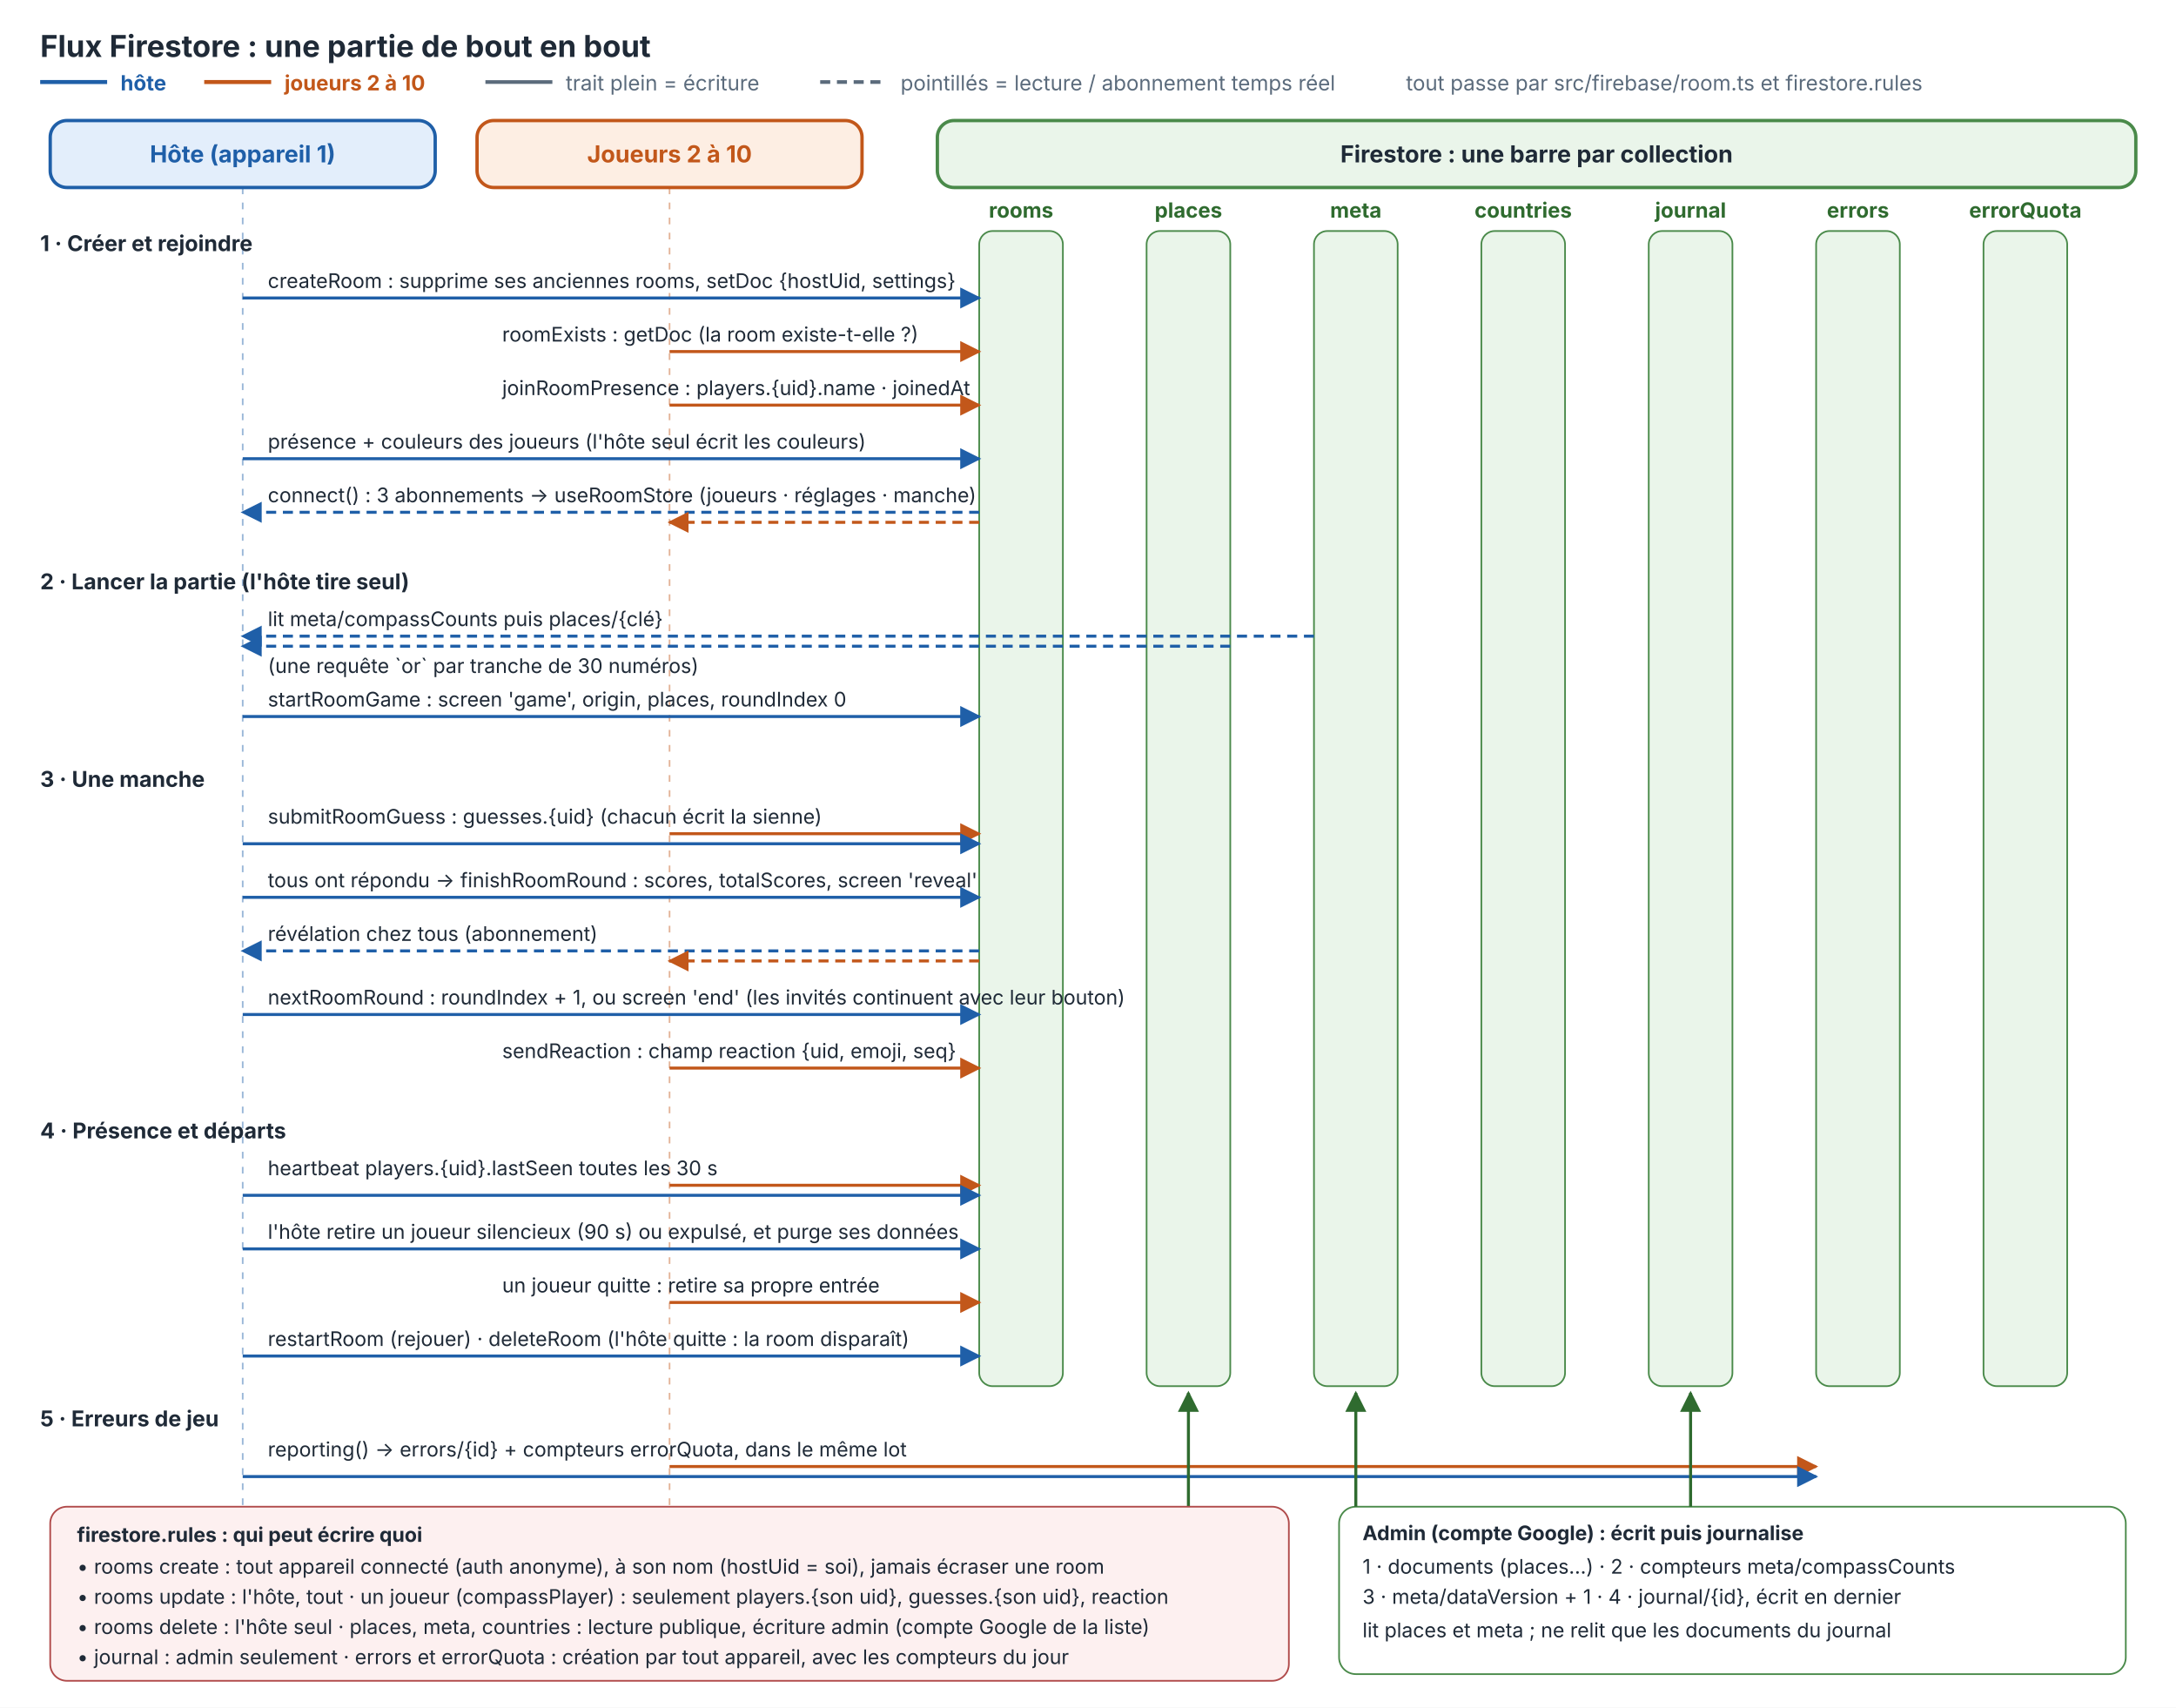
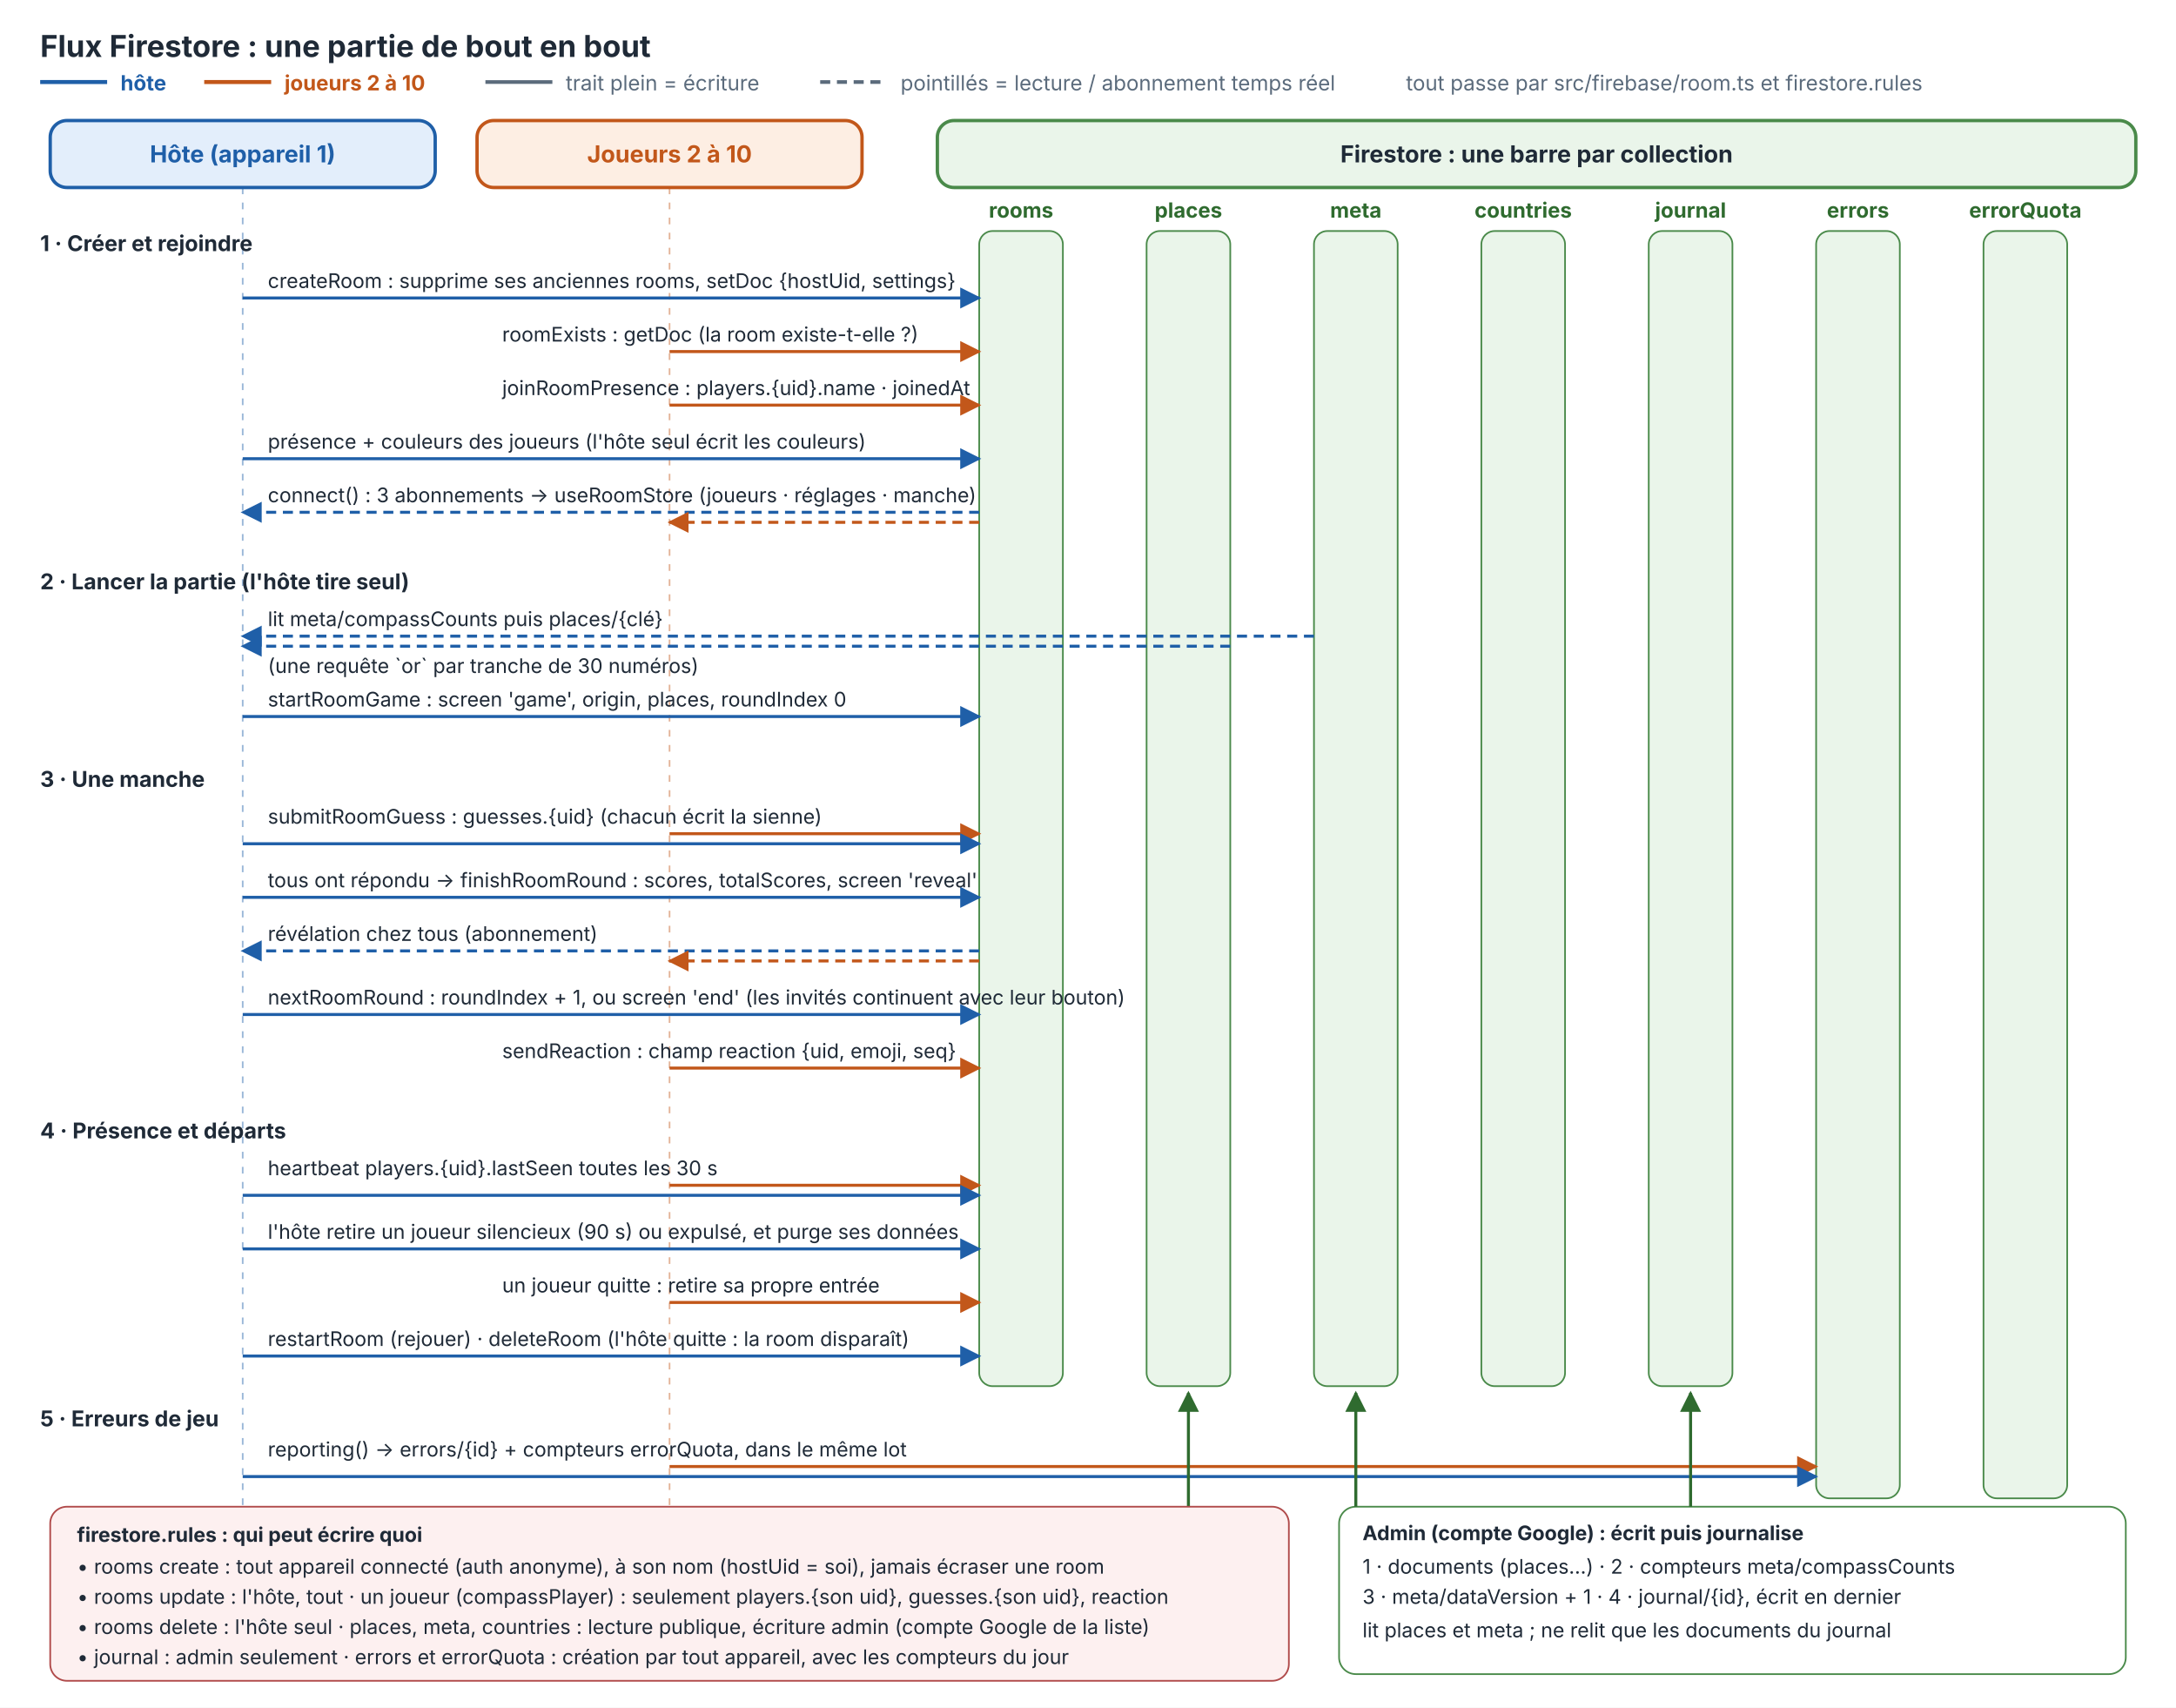
<svg xmlns="http://www.w3.org/2000/svg" viewBox="0 0 1300 1020" width="1300" height="1020" font-family="system-ui, -apple-system, 'Segoe UI', sans-serif">
  <defs>
    <marker id="ah" viewBox="0 0 10 10" refX="9" refY="5" markerWidth="7" markerHeight="7" orient="auto-start-reverse">
      <path d="M0 0 L10 5 L0 10 z" fill="#1f5fa8" />
    </marker>
    <marker id="ap" viewBox="0 0 10 10" refX="9" refY="5" markerWidth="7" markerHeight="7" orient="auto-start-reverse">
      <path d="M0 0 L10 5 L0 10 z" fill="#c2571a" />
    </marker>
    <marker id="ad" viewBox="0 0 10 10" refX="9" refY="5" markerWidth="7" markerHeight="7" orient="auto-start-reverse">
      <path d="M0 0 L10 5 L0 10 z" fill="#2f6b2f" />
    </marker>
  </defs>
  <rect width="1300" height="1020" fill="#ffffff" />
  <text x="24" y="34" font-size="18" font-weight="700" fill="#1f2a37">Flux Firestore : une partie de bout en bout</text>
  <g font-size="12.5" fill="#5b6b7c">
    <path d="M24 49 H64" stroke="#1f5fa8" stroke-width="2.4" />
    <text x="72" y="54" fill="#1f5fa8" font-weight="700">hôte</text>
    <path d="M122 49 H162" stroke="#c2571a" stroke-width="2.4" />
    <text x="170" y="54" fill="#c2571a" font-weight="700">joueurs 2 à 10</text>
    <path d="M290 49 H330" stroke="#5b6b7c" stroke-width="2.2" />
    <text x="338" y="54">trait plein = écriture</text>
    <path d="M490 49 H530" stroke="#5b6b7c" stroke-width="2.2" stroke-dasharray="6 4" />
    <text x="538" y="54">pointillés = lecture / abonnement temps réel</text>
    <text x="840" y="54">tout passe par src/firebase/room.ts et firestore.rules</text>
  </g>
  <g font-size="14" font-weight="700" text-anchor="middle">
    <rect x="30" y="72" width="230" height="40" rx="10" fill="#e3eefb" stroke="#1f5fa8" stroke-width="2" />
    <text x="145" y="97" fill="#1f5fa8">Hôte (appareil 1)</text>
    <rect x="285" y="72" width="230" height="40" rx="10" fill="#fdeee3" stroke="#c2571a" stroke-width="2" />
    <text x="400" y="97" fill="#c2571a">Joueurs 2 à 10</text>
    <rect x="560" y="72" width="716" height="40" rx="10" fill="#eaf5ea" stroke="#4a8a4a" stroke-width="2" />
    <text x="918" y="97" fill="#1f2a37">Firestore : une barre par collection</text>
  </g>
  <path d="M145 112 V1000" stroke="#1f5fa8" stroke-width="1" stroke-dasharray="4 5" opacity="0.45" />
  <path d="M400 112 V1000" stroke="#c2571a" stroke-width="1" stroke-dasharray="4 5" opacity="0.45" />
  <g font-size="12.5" font-weight="700" text-anchor="middle" fill="#2f6b2f">
    <text x="610" y="130">rooms</text>
    <text x="710" y="130">places</text>
    <text x="810" y="130">meta</text>
    <text x="910" y="130">countries</text>
    <text x="1010" y="130">journal</text>
    <text x="1110" y="130">errors</text>
    <text x="1210" y="130">errorQuota</text>
  </g>
  <g fill="#eaf5ea" stroke="#4a8a4a">
    <rect x="585" y="138" width="50" height="690" rx="8" />
    <rect x="685" y="138" width="50" height="690" rx="8" />
    <rect x="785" y="138" width="50" height="690" rx="8" />
    <rect x="885" y="138" width="50" height="690" rx="8" />
    <rect x="985" y="138" width="50" height="690" rx="8" />
-     <rect x="1085" y="138" width="50" height="690" rx="8" />
-     <rect x="1185" y="138" width="50" height="690" rx="8" />
+     <rect x="1085" y="138" width="50" height="757" rx="8" />
+     <rect x="1185" y="138" width="50" height="757" rx="8" />
  </g>
  <text x="24" y="150" font-size="13" font-weight="700" fill="#1f2a37">1 · Créer et rejoindre</text>
  <g font-size="12" fill="#1f2a37">
    <path d="M145 178 H585" stroke="#1f5fa8" stroke-width="1.8" fill="none" marker-end="url(#ah)" />
    <text x="160" y="172">createRoom : supprime ses anciennes rooms, setDoc {hostUid, settings}</text>
    <path d="M400 210 H585" stroke="#c2571a" stroke-width="1.8" fill="none" marker-end="url(#ap)" />
    <text x="300" y="204">roomExists : getDoc (la room existe-t-elle ?)</text>
    <path d="M400 242 H585" stroke="#c2571a" stroke-width="1.8" fill="none" marker-end="url(#ap)" />
    <text x="300" y="236">joinRoomPresence : players.{uid}.name · joinedAt</text>
    <path d="M145 274 H585" stroke="#1f5fa8" stroke-width="1.8" fill="none" marker-end="url(#ah)" />
    <text x="160" y="268">présence + couleurs des joueurs (l'hôte seul écrit les couleurs)</text>
    <path d="M585 306 H145" stroke="#1f5fa8" stroke-width="1.8" fill="none" stroke-dasharray="6 4" marker-end="url(#ah)" />
    <path d="M585 312 H400" stroke="#c2571a" stroke-width="1.8" fill="none" stroke-dasharray="6 4" marker-end="url(#ap)" />
    <text x="160" y="300">connect() : 3 abonnements → useRoomStore (joueurs · réglages · manche)</text>
  </g>
  <text x="24" y="352" font-size="13" font-weight="700" fill="#1f2a37">2 · Lancer la partie (l'hôte tire seul)</text>
  <g font-size="12" fill="#1f2a37">
    <path d="M785 380 H145" stroke="#1f5fa8" stroke-width="1.8" fill="none" stroke-dasharray="6 4" marker-end="url(#ah)" />
    <path d="M735 386 H145" stroke="#1f5fa8" stroke-width="1.8" fill="none" stroke-dasharray="6 4" marker-end="url(#ah)" />
    <text x="160" y="374">lit meta/compassCounts puis places/{clé}</text>
    <text x="160" y="402">(une requête `or` par tranche de 30 numéros)</text>
    <path d="M145 428 H585" stroke="#1f5fa8" stroke-width="1.8" fill="none" marker-end="url(#ah)" />
    <text x="160" y="422">startRoomGame : screen 'game', origin, places, roundIndex 0</text>
  </g>
  <text x="24" y="470" font-size="13" font-weight="700" fill="#1f2a37">3 · Une manche</text>
  <g font-size="12" fill="#1f2a37">
    <path d="M400 498 H585" stroke="#c2571a" stroke-width="1.8" fill="none" marker-end="url(#ap)" />
    <path d="M145 504 H585" stroke="#1f5fa8" stroke-width="1.8" fill="none" marker-end="url(#ah)" />
    <text x="160" y="492">submitRoomGuess : guesses.{uid} (chacun écrit la sienne)</text>
    <path d="M145 536 H585" stroke="#1f5fa8" stroke-width="1.8" fill="none" marker-end="url(#ah)" />
    <text x="160" y="530">tous ont répondu → finishRoomRound : scores, totalScores, screen 'reveal'</text>
    <path d="M585 568 H145" stroke="#1f5fa8" stroke-width="1.8" fill="none" stroke-dasharray="6 4" marker-end="url(#ah)" />
    <path d="M585 574 H400" stroke="#c2571a" stroke-width="1.8" fill="none" stroke-dasharray="6 4" marker-end="url(#ap)" />
    <text x="160" y="562">révélation chez tous (abonnement)</text>
    <path d="M145 606 H585" stroke="#1f5fa8" stroke-width="1.8" fill="none" marker-end="url(#ah)" />
    <text x="160" y="600">nextRoomRound : roundIndex + 1, ou screen 'end' (les invités continuent avec leur bouton)</text>
    <path d="M400 638 H585" stroke="#c2571a" stroke-width="1.8" fill="none" marker-end="url(#ap)" />
    <text x="300" y="632">sendReaction : champ reaction {uid, emoji, seq}</text>
  </g>
  <text x="24" y="680" font-size="13" font-weight="700" fill="#1f2a37">4 · Présence et départs</text>
  <g font-size="12" fill="#1f2a37">
    <path d="M400 708 H585" stroke="#c2571a" stroke-width="1.8" fill="none" marker-end="url(#ap)" />
    <path d="M145 714 H585" stroke="#1f5fa8" stroke-width="1.8" fill="none" marker-end="url(#ah)" />
    <text x="160" y="702">heartbeat players.{uid}.lastSeen toutes les 30 s</text>
    <path d="M145 746 H585" stroke="#1f5fa8" stroke-width="1.8" fill="none" marker-end="url(#ah)" />
    <text x="160" y="740">l'hôte retire un joueur silencieux (90 s) ou expulsé, et purge ses données</text>
    <path d="M400 778 H585" stroke="#c2571a" stroke-width="1.8" fill="none" marker-end="url(#ap)" />
    <text x="300" y="772">un joueur quitte : retire sa propre entrée</text>
    <path d="M145 810 H585" stroke="#1f5fa8" stroke-width="1.8" fill="none" marker-end="url(#ah)" />
    <text x="160" y="804">restartRoom (rejouer) · deleteRoom (l'hôte quitte : la room disparaît)</text>
  </g>
  <text x="24" y="852" font-size="13" font-weight="700" fill="#1f2a37">5 · Erreurs de jeu</text>
  <g font-size="12" fill="#1f2a37">
    <path d="M400 876 H1085" stroke="#c2571a" stroke-width="1.8" fill="none" marker-end="url(#ap)" />
    <path d="M145 882 H1085" stroke="#1f5fa8" stroke-width="1.8" fill="none" marker-end="url(#ah)" />
    <text x="160" y="870">reporting() → errors/{id} + compteurs errorQuota, dans le même lot</text>
  </g>
  <rect x="800" y="900" width="470" height="100" rx="10" fill="#fff" stroke="#4a8a4a" />
  <g font-size="12" fill="#1f2a37">
    <text x="814" y="920" font-weight="700">Admin (compte Google) : écrit puis journalise</text>
    <text x="814" y="940">1 · documents (places…) · 2 · compteurs meta/compassCounts</text>
    <text x="814" y="958">3 · meta/dataVersion + 1 · 4 · journal/{id}, écrit en dernier</text>
    <text x="814" y="978">lit places et meta ; ne relit que les documents du journal</text>
  </g>
  <g stroke="#2f6b2f" stroke-width="1.8" fill="none" marker-end="url(#ad)">
    <path d="M710 900 V832" />
    <path d="M810 900 V832" />
    <path d="M1010 900 V832" />
  </g>
  <rect x="30" y="900" width="740" height="104" rx="10" fill="#fdf0f0" stroke="#b04a4a" />
  <g font-size="12" fill="#1f2a37">
    <text x="46" y="921" font-weight="700">firestore.rules : qui peut écrire quoi</text>
    <text x="46" y="940">• rooms create : tout appareil connecté (auth anonyme), à son nom (hostUid = soi), jamais écraser une room</text>
    <text x="46" y="958">• rooms update : l'hôte, tout · un joueur (compassPlayer) : seulement players.{son uid}, guesses.{son uid}, reaction</text>
    <text x="46" y="976">• rooms delete : l'hôte seul · places, meta, countries : lecture publique, écriture admin (compte Google de la liste)</text>
    <text x="46" y="994">• journal : admin seulement · errors et errorQuota : création par tout appareil, avec les compteurs du jour</text>
  </g>
</svg>
